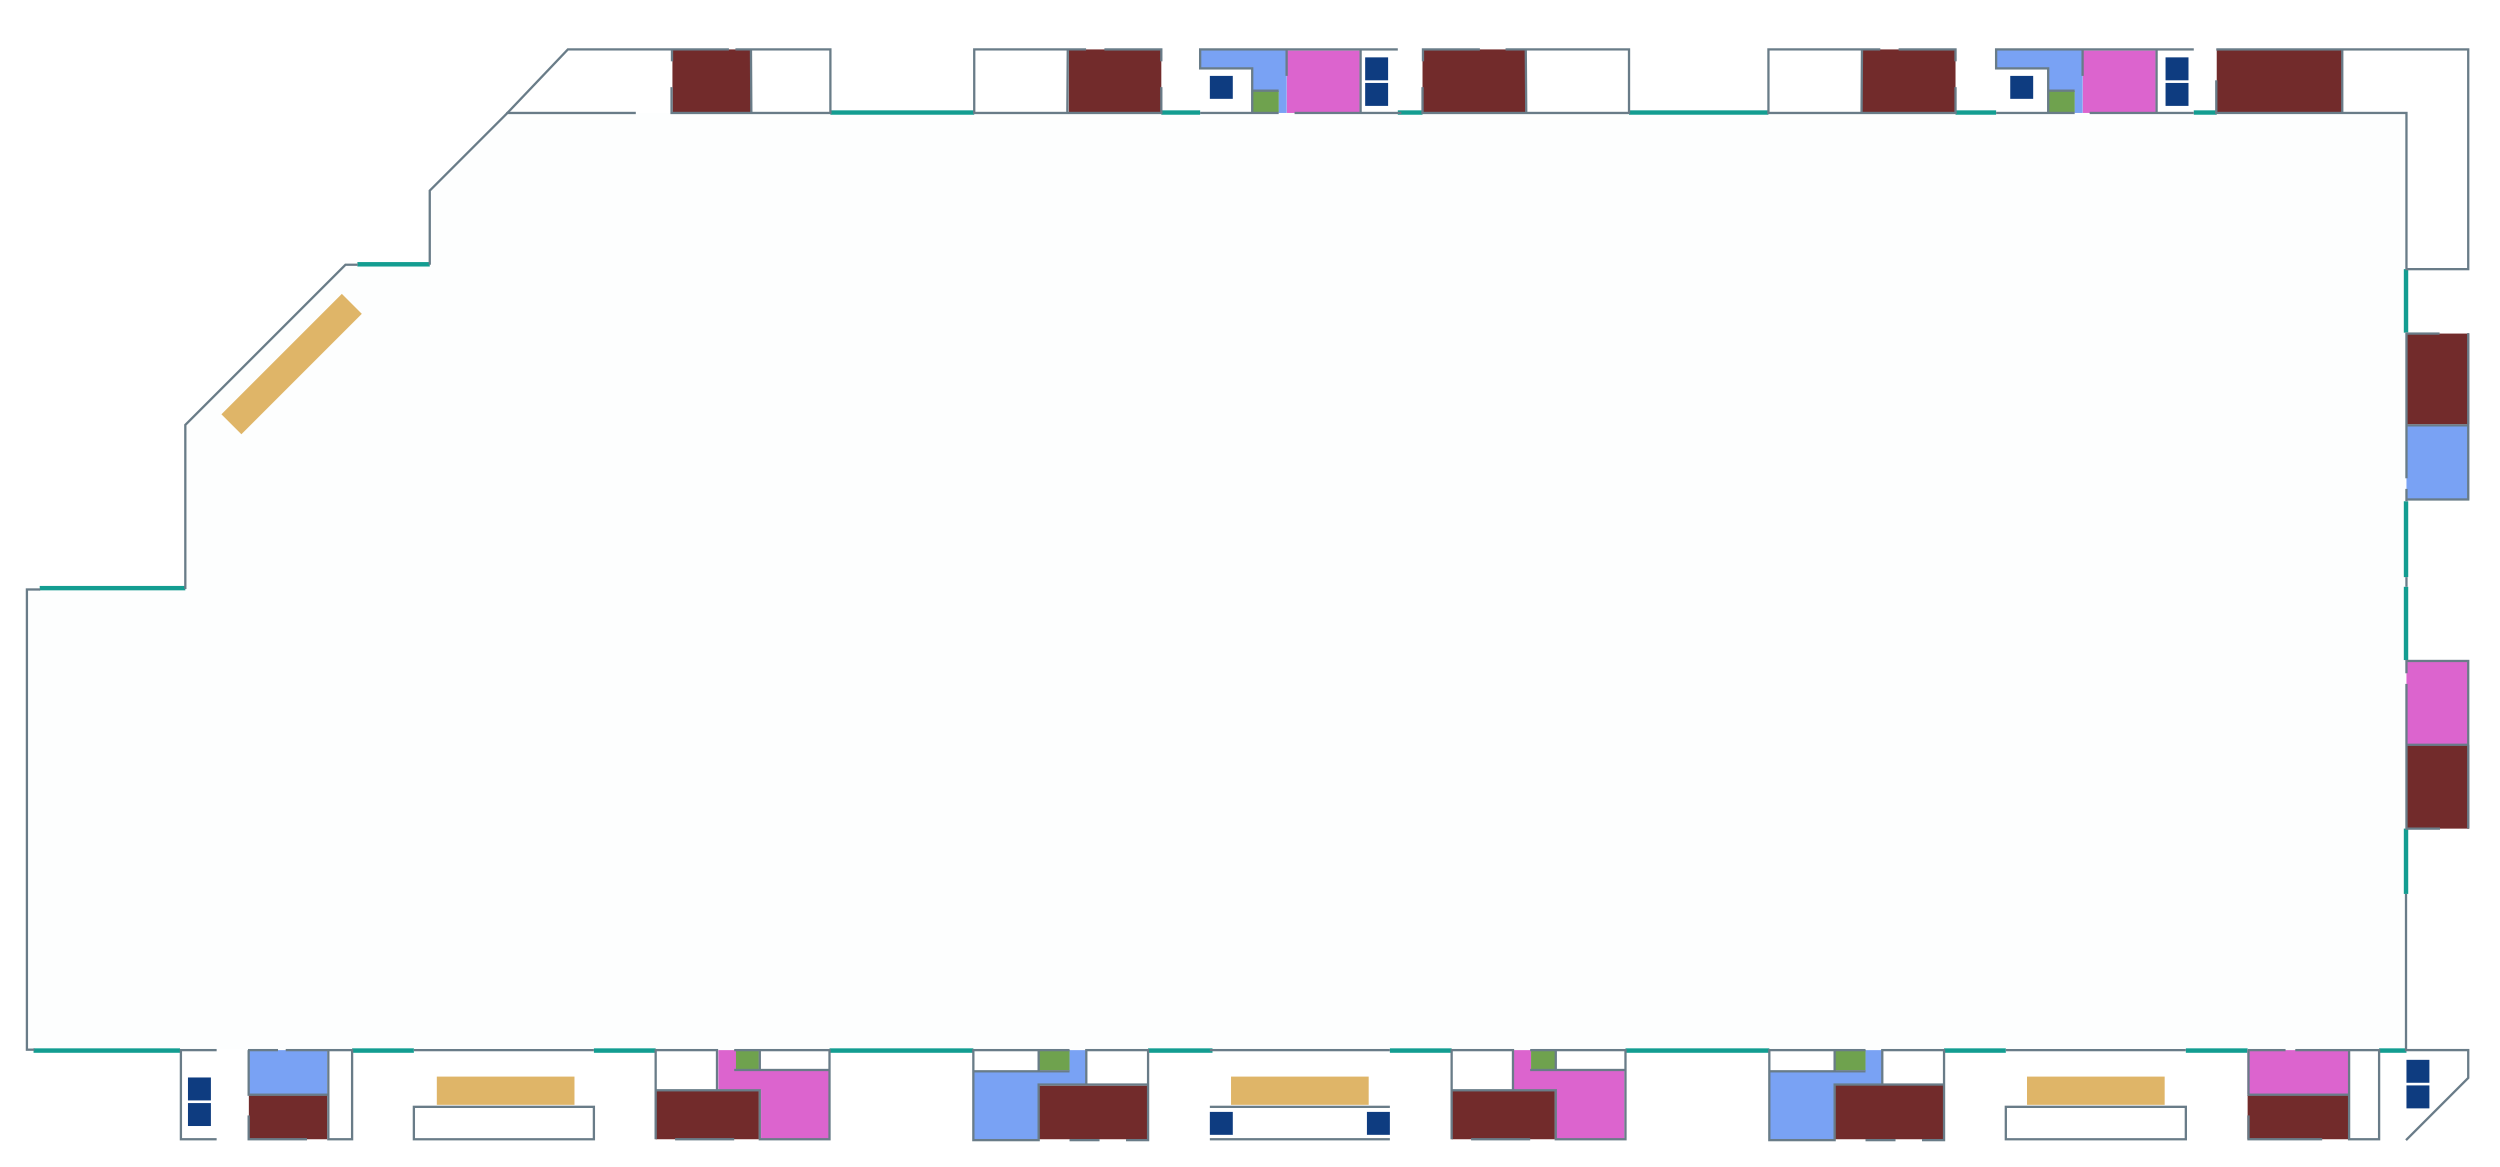
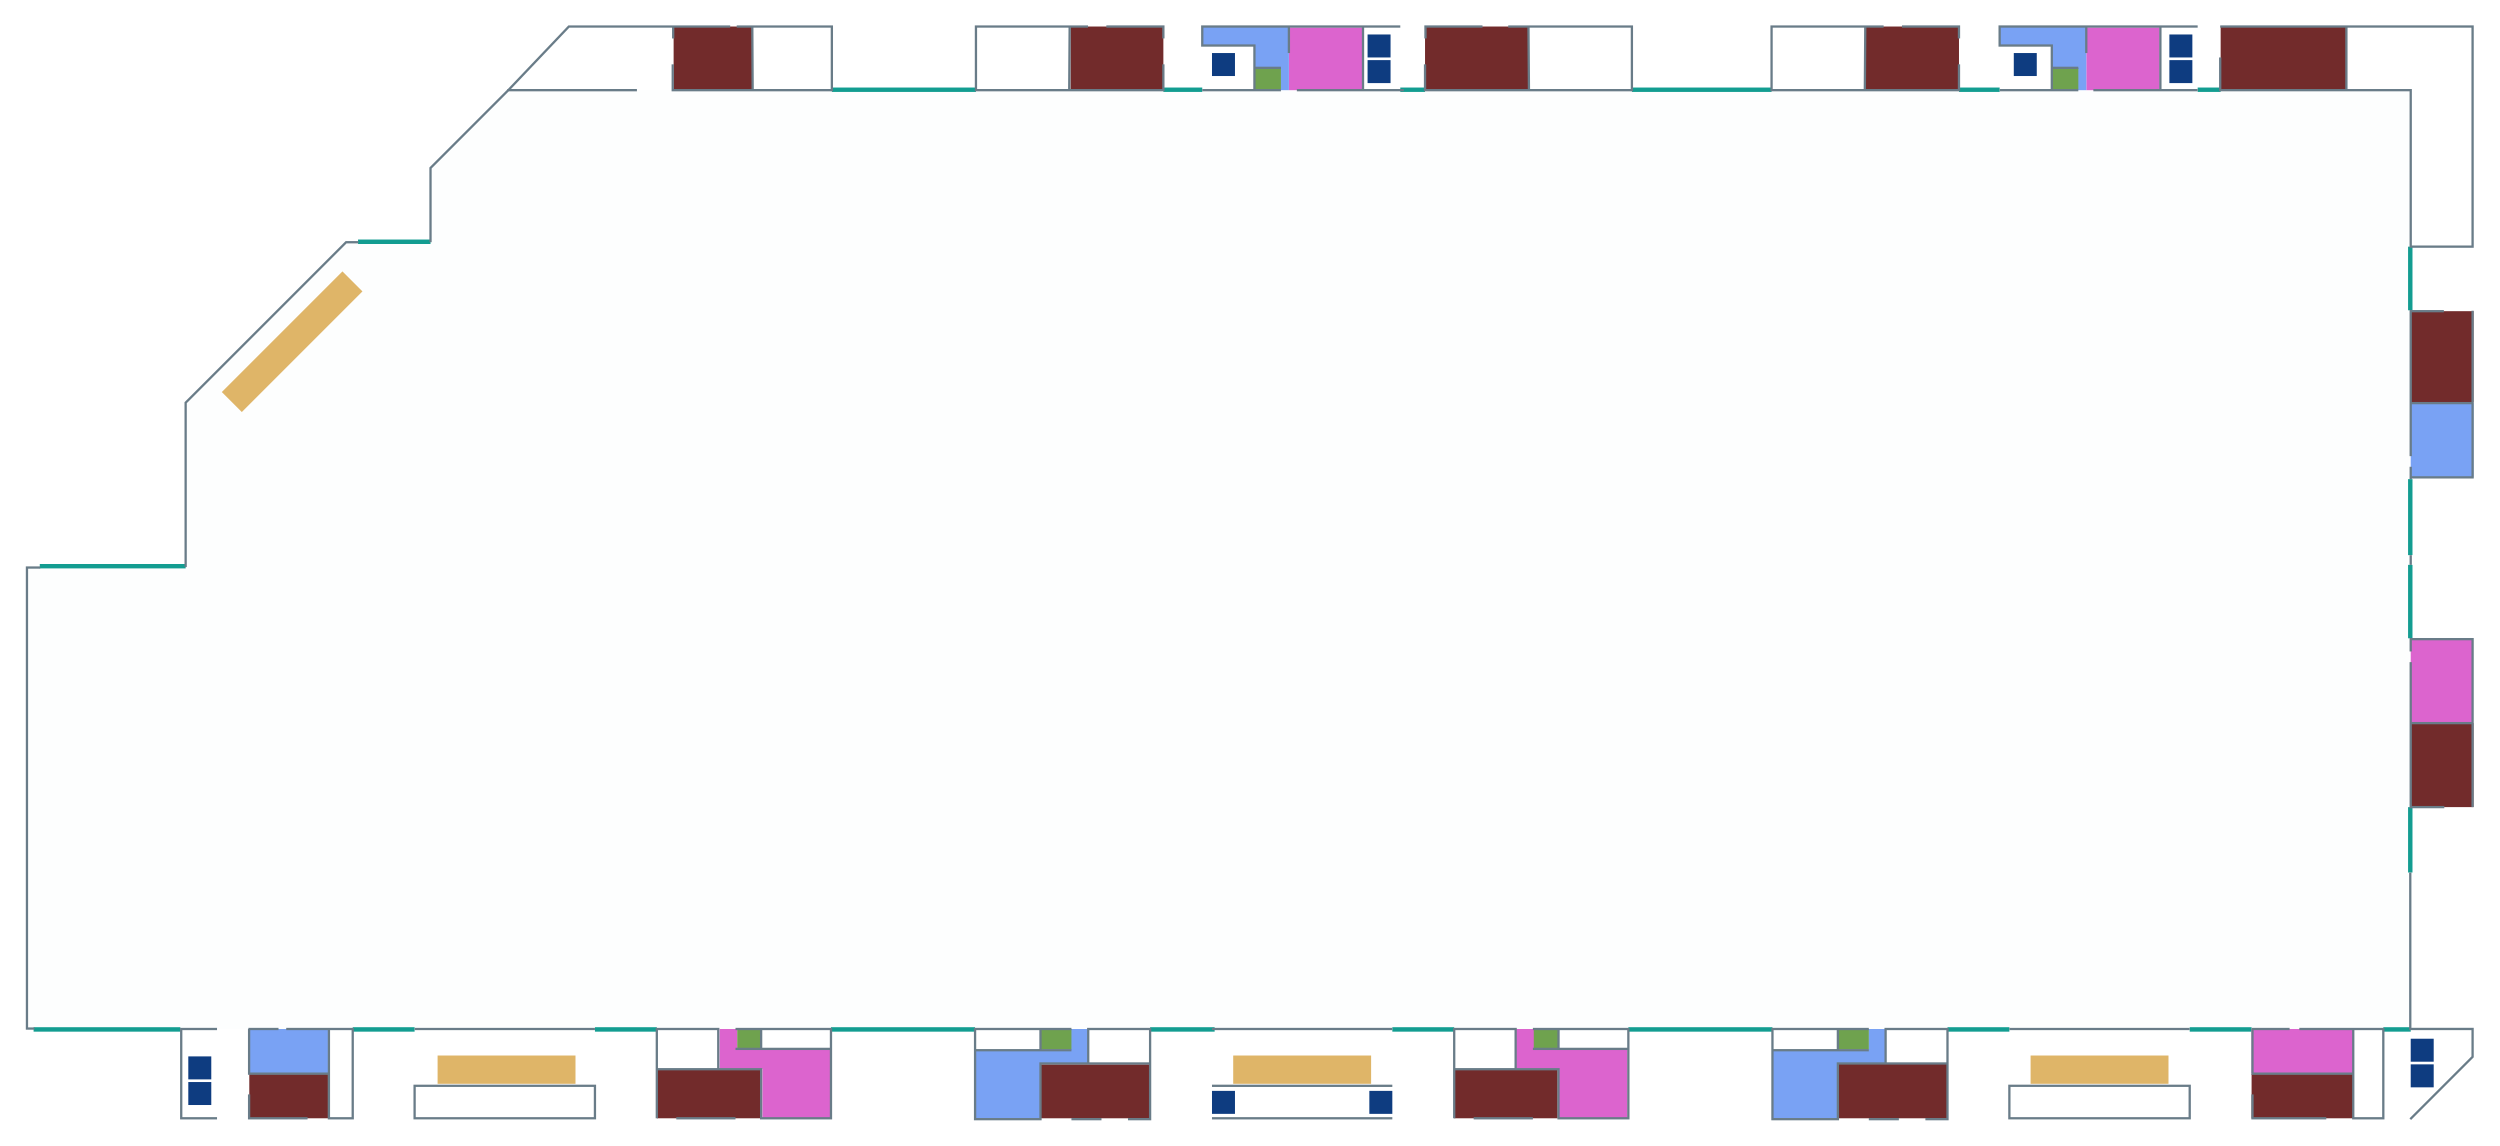
- <svg xmlns="http://www.w3.org/2000/svg" viewBox="5249 2713 2833 1322" width="2833" height="1322">
+ <svg xmlns="http://www.w3.org/2000/svg" viewBox="5249 2739 2828 1296" width="2828" height="1296">
  <style>path[id^="FLOOR"]{fill:#f8fafb}path[id^="WALL"],g[id^="WALL"] path{fill:none;stroke:#697c88;stroke-width:2.6}line[id*="DOOR"]{stroke:#139d91}</style>
  <g transform="matrix(1 0 0 1 0 0)">
    <g id="8.1">
      <path id="FLOOR__F3__H7.2_3" d="M5279 3902.5L7976 3902.9L7976 2841L5825 2841L5736.5 2929.5L5736.5 3013.5L5640.5 3013.5L5459 3195L5459 3381L5279 3381L5279 3902.5Z" fill="#CA0808" fill-opacity="0.2" />
      <g id="DOOR__F3__H7.2_3">
        <line id=" DOORS__F3__H7.2__01å·å‡ºå…¥å£_4" y1="-2.5" x2="166" y2="-2.5" transform="matrix(-1 8.74228e-08 8.74228e-08 1 5453 3906)" stroke="#00D0EB" stroke-width="5" />
        <line id=" DOORS__F3__H7.2__02å·å‡ºå…¥å£_4" y1="-2.5" x2="70" y2="-2.5" transform="matrix(-1 8.74228e-08 8.74228e-08 1 5718 3906)" stroke="#00D0EB" stroke-width="5" />
        <line id=" DOORS__F3__H7.2__03å·å‡ºå…¥å£_4" y1="-2.5" x2="70" y2="-2.5" transform="matrix(-1 8.74228e-08 8.74228e-08 1 5992 3906)" stroke="#00D0EB" stroke-width="5" />
        <line id=" DOORS__F3__H7.2__04å·å‡ºå…¥å£_4" y1="-2.5" x2="163" y2="-2.5" transform="matrix(-1 8.74228e-08 8.74228e-08 1 6352 3906)" stroke="#00D0EB" stroke-width="5" />
        <line id=" DOORS__F3__H7.2__05å·å‡ºå…¥å£_4" y1="-2.5" x2="73" y2="-2.5" transform="matrix(-1 8.74228e-08 8.74228e-08 1 6623 3906)" stroke="#00D0EB" stroke-width="5" />
        <line id=" DOORS__F3__H7.2__06å·å‡ºå…¥å£_4" y1="-2.5" x2="70" y2="-2.5" transform="matrix(-1 8.74228e-08 8.74228e-08 1 6894 3906)" stroke="#00D0EB" stroke-width="5" />
        <line id=" DOORS__F3__H7.2__07å·å‡ºå…¥å£_4" y1="-2.5" x2="163" y2="-2.5" transform="matrix(-1 8.74228e-08 8.74228e-08 1 7254 3906)" stroke="#00D0EB" stroke-width="5" />
        <line id=" DOORS__F3__H7.2__08å·å‡ºå…¥å£_4" y1="-2.5" x2="70" y2="-2.5" transform="matrix(-1 8.74228e-08 8.74228e-08 1 7522 3906)" stroke="#00D0EB" stroke-width="5" />
        <line id=" DOORS__F3__H7.2__09å·å‡ºå…¥å£_4" y1="-2.5" x2="70" y2="-2.5" transform="matrix(-1 8.74228e-08 8.74228e-08 1 7796 3906)" stroke="#00D0EB" stroke-width="5" />
        <line id=" DOORS__F3__H7.2__10å·å‡ºå…¥å£_4" y1="-2.5" x2="31" y2="-2.5" transform="matrix(-1 8.74228e-08 8.74228e-08 1 7976 3906)" stroke="#00D0EB" stroke-width="5" />
        <line id=" DOORS__F3__H7.2__11å·å‡ºå…¥å£_4" y1="-2.5" x2="74" y2="-2.5" transform="matrix(-4.37114e-08 -1 -1 4.37114e-08 7973 3726)" stroke="#00D0EB" stroke-width="5" />
        <line id=" DOORS__F3__H7.2__12å·å‡ºå…¥å£_4" y1="-2.5" x2="83" y2="-2.5" transform="matrix(-4.37114e-08 -1 -1 4.37114e-08 7973 3461)" stroke="#00D0EB" stroke-width="5" />
        <line id=" DOORS__F3__H7.2__13å·å‡ºå…¥å£_4" y1="-2.5" x2="86" y2="-2.5" transform="matrix(-4.37114e-08 -1 -1 4.37114e-08 7973 3367)" stroke="#00D0EB" stroke-width="5" />
        <line id=" DOORS__F3__H7.2__14å·å‡ºå…¥å£_4" y1="-2.5" x2="72" y2="-2.5" transform="matrix(-1.31134e-07 -1 -1 1.31134e-07 7973 3090)" stroke="#00D0EB" stroke-width="5" />
        <line id=" DOORS__F3__H7.2__15å·å‡ºå…¥å£_4" y1="-2.5" x2="26" y2="-2.5" transform="matrix(1 -8.74228e-08 -8.74228e-08 -1 7735 2838)" stroke="#00D0EB" stroke-width="5" />
        <line id=" DOORS__F3__H7.2__16å·å‡ºå…¥å£_4" y1="-2.5" x2="46" y2="-2.5" transform="matrix(1 -8.74228e-08 -8.74228e-08 -1 7465 2838)" stroke="#00D0EB" stroke-width="5" />
        <line id=" DOORS__F3__H7.2__17å·å‡ºå…¥å£_4" y1="-2.5" x2="158" y2="-2.5" transform="matrix(1 -8.74228e-08 -8.74228e-08 -1 7095 2838)" stroke="#00D0EB" stroke-width="5" />
        <line id=" DOORS__F3__H7.2__18å·å‡ºå…¥å£_4" y1="-2.5" x2="28" y2="-2.5" transform="matrix(1 -8.74228e-08 -8.74228e-08 -1 6833 2838)" stroke="#00D0EB" stroke-width="5" />
        <line id=" DOORS__F3__H7.2__19å·å‡ºå…¥å£_4" y1="-2.5" x2="44" y2="-2.5" transform="matrix(1 -8.74228e-08 -8.74228e-08 -1 6565 2838)" stroke="#00D0EB" stroke-width="5" />
        <line id=" DOORS__F3__H7.2__20å·å‡ºå…¥å£_4" y1="-2.5" x2="163" y2="-2.5" transform="matrix(1 -8.74228e-08 -8.74228e-08 -1 6190 2838)" stroke="#00D0EB" stroke-width="5" />
        <line id=" DOORS__F3__H7.2__21å·å‡ºå…¥å£_4" y1="-2.5" x2="82" y2="-2.5" transform="matrix(1 -8.74228e-08 -8.74228e-08 -1 5654 3010)" stroke="#00D0EB" stroke-width="5" />
        <line id=" DOORS__F3__H7.2__22å·å‡ºå…¥å£_4" y1="-2.5" x2="165" y2="-2.5" transform="matrix(1 -8.74228e-08 -8.74228e-08 -1 5294 3377)" stroke="#00D0EB" stroke-width="5" />
      </g>
      <g id="STAIRS__F3__H7.2_3">
        <rect id="STAIRS__F3__H7.2_13_4" width="142" height="72" transform="matrix(-1 8.74228e-08 8.74228e-08 1 7903 2769)" fill="#722B2B" />
        <rect id="STAIRS__F3__H7.2_12_4" width="71" height="103" transform="matrix(-1 8.74228e-08 8.74228e-08 1 8047 3091)" fill="#722B2B" />
        <rect id="STAIRS__F3__H7.2_11_4" width="71" height="95" transform="matrix(-1 8.74228e-08 8.74228e-08 1 8047 3557)" fill="#722B2B" />
        <rect id="STAIRS__F3__H7.2_10_4" width="115" height="50" transform="matrix(-1 8.74228e-08 8.74228e-08 1 7911 3954)" fill="#722B2B" />
        <rect id="STAIRS__F3__H7.2_09_4" width="124" height="62" transform="matrix(-1 8.74228e-08 8.74228e-08 1 7452 3942)" fill="#722B2B" />
        <rect id="STAIRS__F3__H7.2_08_4" width="117" height="55" transform="matrix(-1 8.74228e-08 8.74228e-08 1 7011 3949)" fill="#722B2B" />
        <rect id="STAIRS__F3__H7.2_07_4" width="124" height="61" transform="matrix(-1 8.74228e-08 8.74228e-08 1 6550 3943)" fill="#722B2B" />
        <rect id="STAIRS__F3__H7.2_06_4" width="117" height="55" transform="matrix(-1 8.74228e-08 8.74228e-08 1 6109 3949)" fill="#722B2B" />
        <rect id="STAIRS__F3__H7.2_05_4" width="106" height="72" transform="matrix(-1 8.74228e-08 8.74228e-08 1 7465 2769)" fill="#722B2B" />
        <rect id="STAIRS__F3__H7.2_04_4" width="117" height="72" transform="matrix(-1 8.74228e-08 8.74228e-08 1 6978 2769)" fill="#722B2B" />
        <rect id="STAIRS__F3__H7.2_03_4" width="105" height="72" transform="matrix(-1 8.74228e-08 8.74228e-08 1 6565 2769)" fill="#722B2B" />
        <rect id="STAIRS__F3__H7.2_02_4" width="89" height="72" transform="matrix(-1 8.74228e-08 8.74228e-08 1 6100 2769)" fill="#722B2B" />
        <rect id="STAIRS__F3__H7.2_01_4" width="89" height="50" transform="matrix(-1 8.74228e-08 8.74228e-08 1 5620 3954)" fill="#722B2B" />
      </g>
      <g id="WC_FEMALE__F3__H7.2_3">
        <rect id="WC_FEMALE__F3__H7.2_06_4" width="83" height="71" transform="matrix(-1 8.74228e-08 8.74228e-08 1 6790 2770)" fill="#DC64CE" />
        <rect id="WC_FEMALE__F3__H7.2_05_4" width="83" height="71" transform="matrix(-1 8.74228e-08 8.74228e-08 1 7692 2770)" fill="#DC64CE" />
        <rect id="WC_FEMALE__F3__H7.2_04_4" width="70" height="95" transform="matrix(-1 8.74228e-08 8.74228e-08 1 8046 3462)" fill="#DC64CE" />
        <rect id="WC_FEMALE__F3__H7.2_03_4" width="115" height="50" transform="matrix(-1 8.74228e-08 8.74228e-08 1 7911 3903)" fill="#DC64CE" />
        <path id="WC_FEMALE__F3__H7.2_02_4" d="M6964 3947.95L6964 3903L6984.26 3903L6984.26 3926.23L7090 3926.23L7090 4004L7012.42 4004L7012.42 3947.95L6964 3947.95Z" fill="#DC64CE" />
        <path id="WC_FEMALE__F3__H7.2_01_4" d="M6063 3947.95L6063 3903L6083.26 3903L6083.26 3926.23L6189 3926.23L6189 4004L6111.42 4004L6111.42 3947.95L6063 3947.95Z" fill="#DC64CE" />
      </g>
      <g id="WC_MALE__F3__H07.2_3">
        <path id="WC_MALE__F3__H7.2_06_4" d="M6707 2769.5L6707 2841L6697.5 2841L6697.5 2815.5L6668 2815.5L6668 2790L6609 2790L6609 2769.5L6707 2769.5Z" fill="#79A2F4" />
        <path id="WC_MALE__F3__H7.2_05_4" d="M7609 2769.5L7609 2841L7599.5 2841L7599.5 2815.5L7570 2815.5L7570 2790L7511 2790L7511 2769.5L7609 2769.5Z" fill="#79A2F4" />
        <rect id="WC_MALE__F3__H7.2_04_4" width="71" height="84" transform="matrix(-1 8.74228e-08 8.74228e-08 1 8047 3195)" fill="#79A2F4" />
        <path id="WC_MALE__F3__H7.2_03_4" d="M7382 3941.5C7381.83 3928.83 7381.6 3903.4 7382 3903L7362.5 3903L7362.5 3927L7254 3927L7254 4004L7327.5 4004L7327.5 3941.5L7382 3941.5Z" fill="#79A2F4" />
        <path id="WC_MALE__F3__H7.2_02_4" d="M6480 3941.5C6479.83 3928.83 6479.6 3903.4 6480 3903L6460.5 3903L6460.5 3927L6352 3927L6352 4004L6425.5 4004L6425.5 3941.5L6480 3941.5Z" fill="#79A2F4" />
        <rect id="WC_MALE__F3__H7.2_01_4" width="89" height="51" transform="matrix(-1 8.74228e-08 8.74228e-08 1 5620 3903)" fill="#79A2F4" />
      </g>
      <g id="WC_ACCESSIBLE__F3__H7.2_3">
        <rect id="WC_ACCESSIBLE__F3__H7.2_06_4" width="26" height="22" transform="matrix(-1 8.74228e-08 8.74228e-08 1 6109 3903)" fill="#6FA24E" />
        <rect id="WC_ACCESSIBLE__F3__H7.2_05_4" width="35" height="23" transform="matrix(-1 8.74228e-08 8.74228e-08 1 6461 3903)" fill="#6FA24E" />
        <rect id="WC_ACCESSIBLE__F3__H7.2_04_4" width="28" height="23" transform="matrix(-1 8.74228e-08 8.74228e-08 1 7012 3903)" fill="#6FA24E" />
        <rect id="WC_ACCESSIBLE__F3__H7.2_03_4" width="35" height="23" transform="matrix(-1 8.74228e-08 8.74228e-08 1 7363 3903)" fill="#6FA24E" />
        <rect id="WC_ACCESSIBLE__F3__H7.2_02_4" width="30" height="24" transform="matrix(-1 8.74228e-08 8.74228e-08 1 7600 2816)" fill="#6FA24E" />
        <rect id="WC_ACCESSIBLE__F3__H7.2_01_4" width="30" height="24" transform="matrix(-1 8.74228e-08 8.74228e-08 1 6698 2816)" fill="#6FA24E" />
      </g>
      <g id="ESCALATORS__F3__H7.2_3">
        <rect id="ESCALATORS__F3__H7.2_04_4" width="156" height="32" transform="matrix(-1 8.74228e-08 8.74228e-08 1 5900 3933)" fill="#DFB568" />
        <rect id="ESCALATORS__F3__H7.2_03_4" width="156" height="32" transform="matrix(-1 8.74228e-08 8.74228e-08 1 6800 3933)" fill="#DFB568" />
        <rect id="ESCALATORS__F3__H7.2_02_4" width="156" height="32" transform="matrix(-1 8.74228e-08 8.74228e-08 1 7702 3933)" fill="#DFB568" />
        <rect id="ESCALATORS__F3__H7.2_01_4" width="193" height="32" transform="matrix(-0.707107 0.707107 0.707107 0.707107 5636.37 3046)" fill="#DFB568" />
      </g>
      <g id="ELEVATORS__F3__H7.2_3">
        <g id="ELEVATORS__F3__H7.2_06_4">
          <path d="M5488 3934L5462 3934L5462 3960L5488 3960L5488 3934Z" fill="#0E3C80" />
          <path d="M5488 3963L5462 3963L5462 3989L5488 3989L5488 3963Z" fill="#0E3C80" />
        </g>
        <g id="ELEVATORS__F3__H7.2_05_4">
          <path d="M8002 3914L7976 3914L7976 3940L8002 3940L8002 3914Z" fill="#0E3C80" />
          <path d="M8002 3943L7976 3943L7976 3969L8002 3969L8002 3943Z" fill="#0E3C80" />
        </g>
        <g id="ELEVATORS__F3__H7.2_04_4">
          <path d="M7729 2778L7703 2778L7703 2804L7729 2804L7729 2778Z" fill="#0E3C80" />
          <path d="M7729 2807L7703 2807L7703 2833L7729 2833L7729 2807Z" fill="#0E3C80" />
        </g>
        <g id="ELEVATORS__F3__H7.2_03_4">
          <path d="M6822 2778L6796 2778L6796 2804L6822 2804L6822 2778Z" fill="#0E3C80" />
          <path d="M6822 2807L6796 2807L6796 2833L6822 2833L6822 2807Z" fill="#0E3C80" />
        </g>
        <path id="ELEVATORS__F3__H7.2_02_8" d="M7553 2799L7527 2799L7527 2825L7553 2825L7553 2799Z" fill="#0E3C80" />
        <path id="ELEVATORS__F3__H7.2_01_6" d="M6646 2799L6620 2799L6620 2825L6646 2825L6646 2799Z" fill="#0E3C80" />
        <path id="ELEVATORS__F3__H7.2_01_7" d="M6824 3973L6798 3973L6798 3999L6824 3999L6824 3973Z" fill="#0E3C80" />
        <path id="ELEVATORS__F3__H7.2_01_8" d="M6646 3973L6620 3973L6620 3999L6646 3999L6646 3973Z" fill="#0E3C80" />
      </g>
      <g id="WALLS__F3__H7.2_3">
        <path id="WALLS__F3__H7.2_32_5" d="M7735 2841L7617 2841" stroke="black" stroke-width="4" />
        <path id="WALLS__F3__H7.2_31_5" d="M7400.5 2769L7465 2769L7465 2782.5" stroke="black" stroke-width="4" />
        <path id="WALLS__F3__H7.2_30_5" d="M6500.5 2769L6565 2769L6565 2782.5" stroke="black" stroke-width="4" />
        <path id="WALLS__F3__H7.2_29_5" d="M6010.5 2769L6075 2769M6010.5 2769L6010.5 2782.5M6010.5 2769L5892.5 2769L5823.5 2841.5" stroke="black" stroke-width="4" />
        <path id="WALLS__F3__H7.2_28_5" d="M6926 2769L6861.5 2769L6861.5 2782.5" stroke="black" stroke-width="4" />
        <path id="WALLS__F3__H7.2_27_5" d="M7465 2811.75L7465 2841L7358.5 2841M7358.5 2841L7253 2841L7253 2769L7359 2769M7358.5 2841L7359 2769M7379.75 2769L7359 2769" stroke="black" stroke-width="4" />
        <path id="WALLS__F3__H7.2_26_5" d="M6565 2811.75L6565 2841L6458.5 2841M6458.5 2841L6353 2841L6353 2769L6459 2769M6458.5 2841L6459 2769M6479.75 2769L6459 2769" stroke="black" stroke-width="4" />
        <path id="WALLS__F3__H7.2_25_5" d="M6010 2811.75L6010 2841L6100.42 2841M6100.42 2841L6190 2841L6190 2769L6100 2769M6100.42 2841L6100 2769M6082.38 2769L6100 2769" stroke="black" stroke-width="4" />
        <path id="WALLS__F3__H7.2_24_5" d="M6861 2811.75L6861 2841L6978.55 2841M6978.55 2841L7095 2841L7095 2769L6978 2769M6978.55 2841L6978 2769M6955.1 2769L6978 2769" stroke="black" stroke-width="4" />
        <path id="WALLS__F3__H7.2_23_5" d="M6837 2841L6716 2841" stroke="black" stroke-width="4" />
        <path id="WALLS__F3__H7.2_22_5" d="M5969.5 2841L5824 2841L5736 2929L5736 3013" stroke="black" stroke-width="4" />
        <path id="WALLS__F3__H7.2_21_5" d="M5654.5 3013L5640.5 3013L5459 3194.5L5459 3380.5" stroke="black" stroke-width="4" />
        <path id="WALLS__F3__H7.2_20_5" d="M5294.5 3381L5279.5 3381L5279.5 3902.5L5288 3902.5" stroke="black" stroke-width="4" />
        <path id="WALLS__F3__H7.2_19_5" d="M7091 3925.5L7091 3903L7012 3903L6983 3903M6894 3948.5L6894 3903L6963.5 3903L6963.5 3948.5M7091 3925.5L7091 4004L7012 4004L7012 3948.5L6963.5 3948.5L6894 3948.5M6894 3948.5L6894 4004M7091 3925.5L7012 3925.5M6983 3925.5L7012 3925.5M7012 3925.5L7012 3903M6983 4004L6916 4004" stroke="black" stroke-width="4" />
        <path id="WALLS__F3__H7.2_18_5" d="M6189 3925.5L6189 3903L6110 3903L6081 3903M5992 3948.5L5992 3903L6061.5 3903L6061.5 3948.5M6189 3925.5L6189 4004L6110 4004L6110 3948.5L6061.5 3948.5L5992 3948.5M5992 3948.5L5992 4004M6189 3925.5L6110 3925.5M6081 3925.5L6110 3925.5M6110 3925.5L6110 3903M6081 4004L6014 4004" stroke="black" stroke-width="4" />
        <path id="WALLS__F3__H7.2_17_5" d="M7363 3903L7328 3903M7427 4005L7452 4005L7452 3942M7397 4005L7363 4005M7382 3942L7382 3903L7452 3903L7452 3942M7382 3942L7328 3942L7328 4005L7254 4005L7254 3927M7382 3942L7452 3942M7254 3927L7254 3903L7328 3903M7254 3927L7328 3927M7363 3927L7328 3927M7328 3927L7328 3903" stroke="black" stroke-width="4" />
        <path id="WALLS__F3__H7.2_16_5" d="M6461 3903L6426 3903M6525 4005L6550 4005L6550 3942M6495 4005L6461 4005M6480 3942L6480 3903L6550 3903L6550 3942M6480 3942L6426 3942L6426 4005L6352 4005L6352 3927M6480 3942L6550 3942M6352 3927L6352 3903L6426 3903M6352 3927L6426 3927M6461 3927L6426 3927M6426 3927L6426 3903" stroke="black" stroke-width="4" />
        <path id="WALLS__F3__H7.2_15_5" d="M7522 3903L7726 3903M7726 3967.27C7726 3979.52 7726 4004 7726 4004L7522 4004L7522 3967.27L7726 3967.27Z" stroke="black" stroke-width="4" />
        <path id="WALLS__F3__H7.2_14_5" d="M6620 3903L6824 3903M6824 3967.27L6620 3967.27M6824 4004L6620 4004" stroke="black" stroke-width="4" />
        <path id="WALLS__F3__H7.2_13_5" d="M5718 3903L5922 3903M5922 3967.27C5922 3979.52 5922 4004 5922 4004L5718 4004L5718 3967.27L5922 3967.27Z" stroke="black" stroke-width="4" />
        <path id="WALLS__F3__H7.2_12_5" d="M7796 3903L7839 3903M7911 3953.5L7911 4004L7945 4004L7945 3903L7911 3903L7850 3903M7911 3903L7911 3953.5M7911 3953.5L7797 3953.5L7797 3903M7880.5 4004L7797 4004L7797 3977" stroke="black" stroke-width="4" />
        <path id="WALLS__F3__H7.2_11_5" d="M5530 3903L5564.05 3903M5621.07 3953.5L5621.07 4004L5648 4004L5648 3903L5621.07 3903L5572.77 3903M5621.07 3903L5621.07 3953.5M5621.07 3953.5L5530.79 3953.5L5530.79 3903M5596.92 4004L5530.79 4004L5530.79 3977M5494.5 3903L5454 3903L5454 4004L5494.5 4004" stroke="black" stroke-width="4" />
        <path id="WALLS__F3__H7.2_10_5" d="M7975.5 3726L7975.5 3902.97L8046 3902.97L8046 3934.5L7975.5 4005" stroke="black" stroke-width="4" />
        <path id="WALLS__F3__H7.2_09_5" d="M7976 3488L7976 3652L8014 3652" stroke="black" stroke-width="4" />
        <path id="WALLS__F3__H7.2_08_5" d="M7976 3475.93L7976 3462L8046 3462L8046 3557M8046 3652L8046 3557M8046 3557L7976 3557" stroke="black" stroke-width="4" />
        <path id="WALLS__F3__H7.2_07_5" d="M7976 3378L7976 3367" stroke="black" stroke-width="4" />
        <path id="WALLS__F3__H7.2_06_5" d="M7976 3281L7976 3267" stroke="black" stroke-width="4" />
        <path id="WALLS__F3__H7.2_05_5" d="M7976 3255L7976 3091L8013.5 3091" stroke="black" stroke-width="4" />
        <path id="WALLS__F3__H7.2_04_5" d="M7903.25 2841L7976 2841L7976 3018L8046 3018L8046 2769L7903.25 2769L7760.5 2769M7903.25 2769L7903.25 2841M7903.25 2841L7760.5 2841L7760.5 2804" stroke="black" stroke-width="4" />
        <path id="WALLS__F3__H7.2_03_5" d="M7976 3279L8046 3279L8046 3195L8046 3090.5M8046 3195L7976 3195" stroke="black" stroke-width="4" />
        <path id="WALLS__F3__H7.2_02_5" d="M7600 2841L7570 2841M7570 2841L7511 2841M7570 2841L7570 2815.75M7570 2815.75L7570 2790.5L7511 2790.5L7511 2769L7609 2769M7570 2815.75L7600 2815.75M7735 2769L7692.84 2769M7692.84 2769L7692.84 2841M7692.84 2769L7609 2769M7609 2769L7609 2799" stroke="black" stroke-width="4" />
        <path id="WALLS__F3__H7.2_01_5" d="M6698 2841L6668 2841M6668 2841L6609 2841M6668 2841L6668 2815.75M6668 2815.75L6668 2790.5L6609 2790.5L6609 2769L6707 2769M6668 2815.75L6698 2815.75M6833 2769L6790.84 2769M6790.84 2769L6790.84 2841M6790.84 2769L6707 2769M6707 2769L6707 2799" stroke="black" stroke-width="4" />
      </g>
    </g>
  </g>
</svg>
